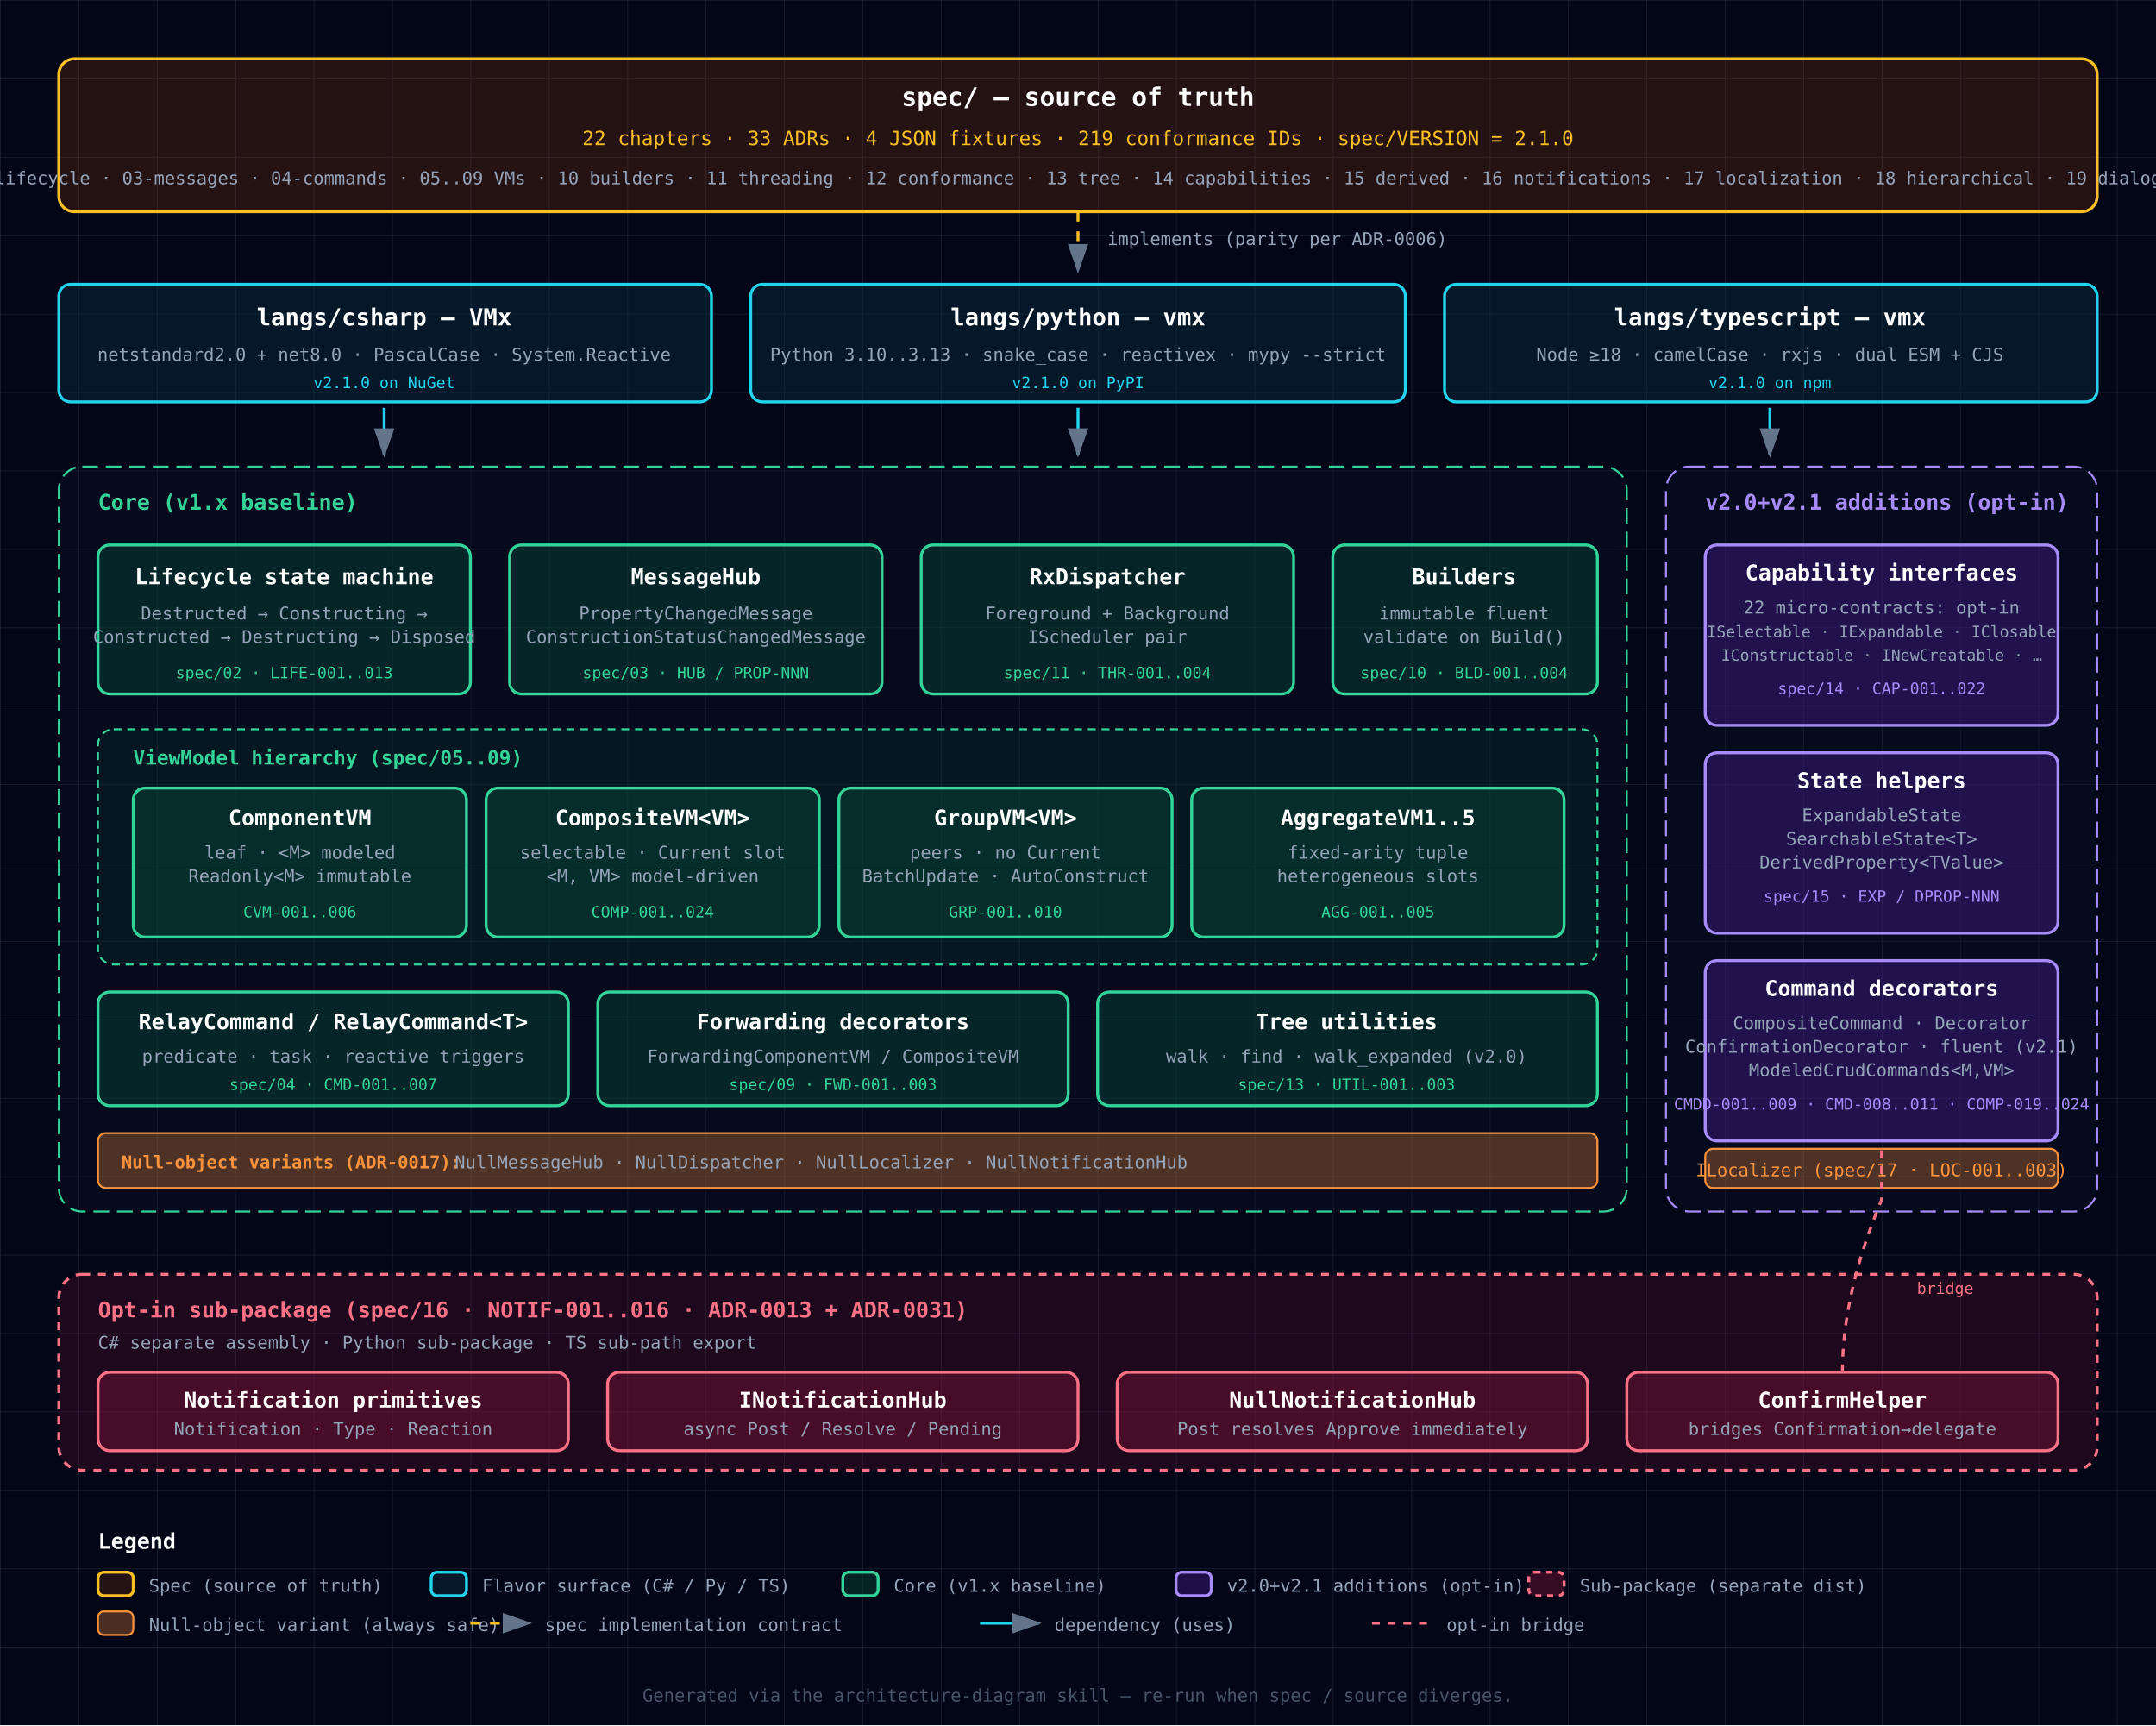
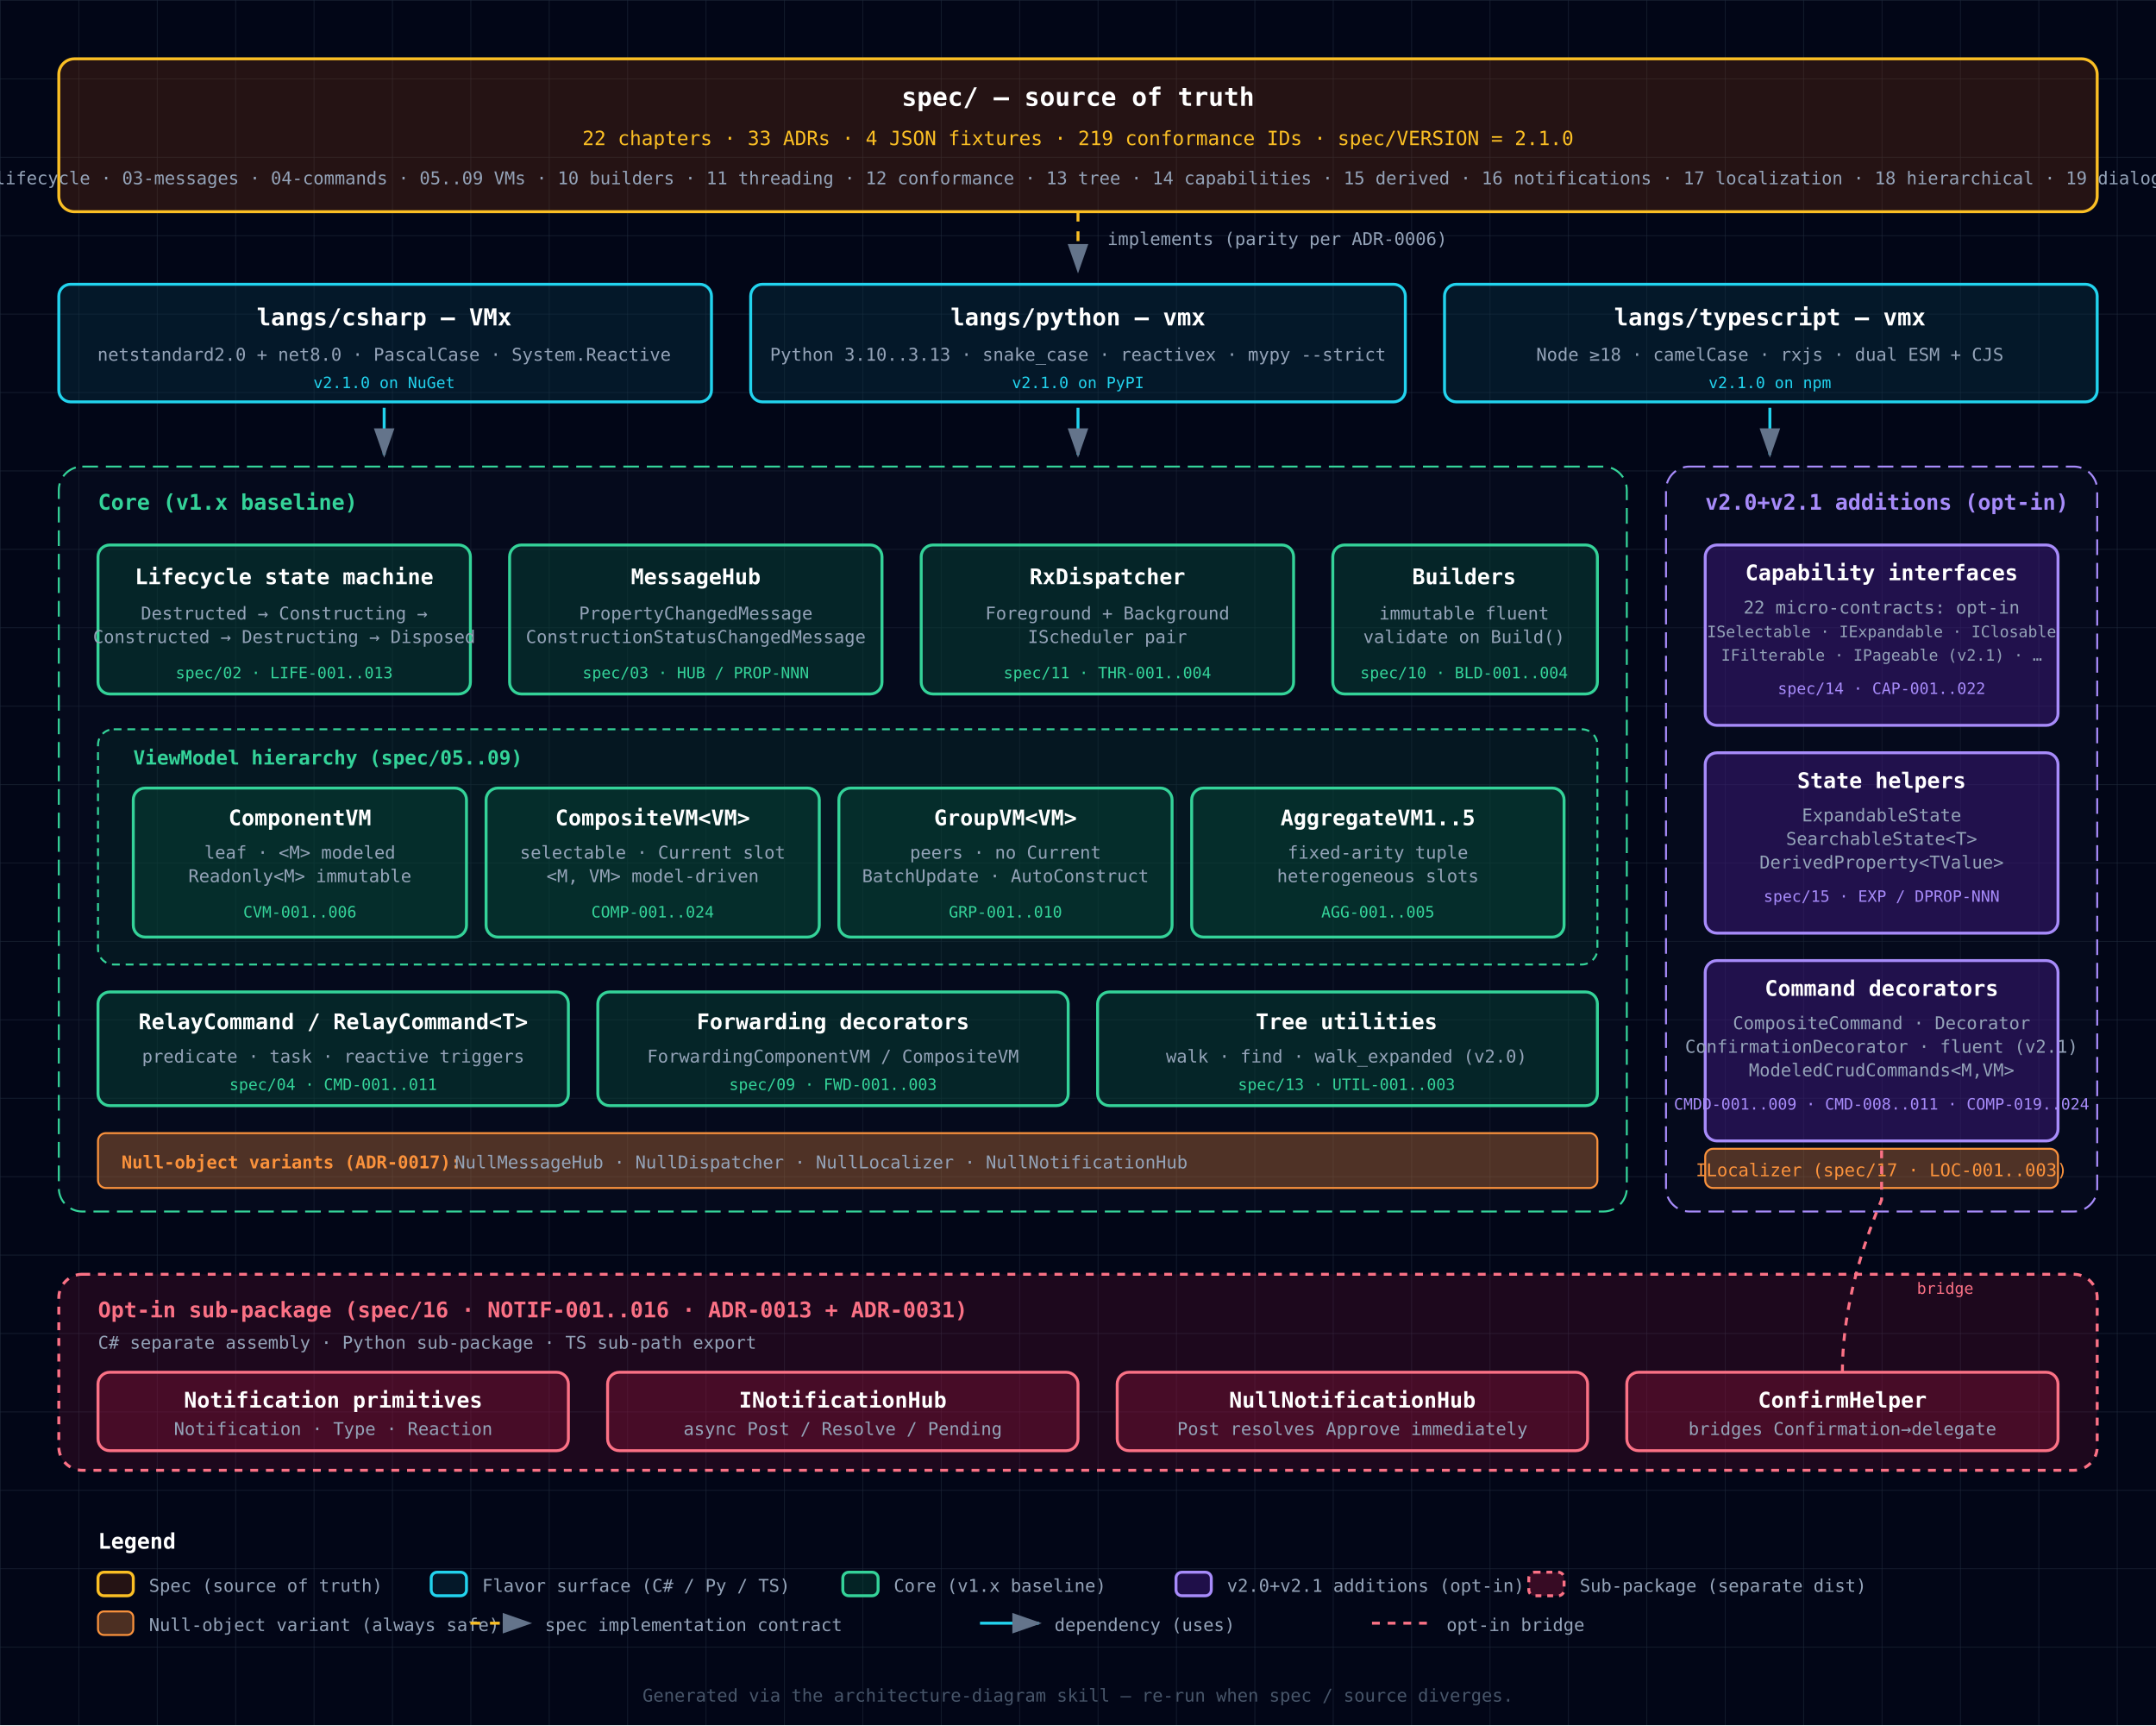
<svg xmlns="http://www.w3.org/2000/svg" viewBox="0 0 1100 880" width="1100" height="880" font-family="ui-monospace, 'JetBrains Mono', Menlo, Consolas, monospace">
  <defs>
    <marker id="arrowhead" markerWidth="10" markerHeight="7" refX="9" refY="3.5" orient="auto">
      <polygon points="0 0, 10 3.5, 0 7" fill="#64748b" />
    </marker>
    <pattern id="grid" width="40" height="40" patternUnits="userSpaceOnUse">
      <path d="M 40 0 L 0 0 0 40" fill="none" stroke="#1e293b" stroke-width="0.5" />
    </pattern>
  </defs>
  <rect width="100%" height="100%" fill="#020617" />
  <rect width="100%" height="100%" fill="url(#grid)" />
  <rect x="30" y="30" width="1040" height="78" rx="8" fill="rgba(120, 53, 15, 0.3)" stroke="#fbbf24" stroke-width="1.5" />
  <text x="550" y="54" fill="white" font-size="13" font-weight="700" text-anchor="middle">spec/ — source of truth</text>
  <text x="550" y="74" fill="#fbbf24" font-size="10" text-anchor="middle">22 chapters · 33 ADRs · 4 JSON fixtures · 219 conformance IDs · spec/VERSION = 2.1.0</text>
  <text x="550" y="94" fill="#94a3b8" font-size="9" text-anchor="middle">00-overview · 01-concepts · 02-lifecycle · 03-messages · 04-commands · 05..09 VMs · 10 builders · 11 threading · 12 conformance · 13 tree · 14 capabilities · 15 derived · 16 notifications · 17 localization · 18 hierarchical · 19 dialogs · 20 form-vm · 21 collections</text>
  <line x1="550" y1="108" x2="550" y2="138" stroke="#fbbf24" stroke-width="1.5" stroke-dasharray="5,5" marker-end="url(#arrowhead)" />
  <text x="565" y="125" fill="#94a3b8" font-size="9">implements (parity per ADR-0006)</text>
  <rect x="30" y="145" width="333" height="60" rx="6" fill="rgba(8, 51, 68, 0.4)" stroke="#22d3ee" stroke-width="1.5" />
  <text x="196" y="166" fill="white" font-size="12" font-weight="600" text-anchor="middle">langs/csharp — VMx</text>
  <text x="196" y="184" fill="#94a3b8" font-size="9" text-anchor="middle">netstandard2.0 + net8.0 · PascalCase · System.Reactive</text>
  <text x="196" y="198" fill="#22d3ee" font-size="8" text-anchor="middle">v2.1.0 on NuGet</text>
  <rect x="383" y="145" width="334" height="60" rx="6" fill="rgba(8, 51, 68, 0.4)" stroke="#22d3ee" stroke-width="1.5" />
  <text x="550" y="166" fill="white" font-size="12" font-weight="600" text-anchor="middle">langs/python — vmx</text>
  <text x="550" y="184" fill="#94a3b8" font-size="9" text-anchor="middle">Python 3.10..3.13 · snake_case · reactivex · mypy --strict</text>
  <text x="550" y="198" fill="#22d3ee" font-size="8" text-anchor="middle">v2.1.0 on PyPI</text>
  <rect x="737" y="145" width="333" height="60" rx="6" fill="rgba(8, 51, 68, 0.4)" stroke="#22d3ee" stroke-width="1.5" />
  <text x="903" y="166" fill="white" font-size="12" font-weight="600" text-anchor="middle">langs/typescript — vmx</text>
  <text x="903" y="184" fill="#94a3b8" font-size="9" text-anchor="middle">Node ≥18 · camelCase · rxjs · dual ESM + CJS</text>
  <text x="903" y="198" fill="#22d3ee" font-size="8" text-anchor="middle">v2.1.0 on npm</text>
  <line x1="196" y1="208" x2="196" y2="232" stroke="#22d3ee" stroke-width="1.5" marker-end="url(#arrowhead)" />
  <line x1="550" y1="208" x2="550" y2="232" stroke="#22d3ee" stroke-width="1.5" marker-end="url(#arrowhead)" />
  <line x1="903" y1="208" x2="903" y2="232" stroke="#22d3ee" stroke-width="1.5" marker-end="url(#arrowhead)" />
  <rect x="30" y="238" width="800" height="380" rx="12" fill="rgba(15, 23, 42, 0.3)" stroke="#34d399" stroke-width="1" stroke-dasharray="8,4" />
  <text x="50" y="260" fill="#34d399" font-size="11" font-weight="700">Core (v1.x baseline)</text>
  <rect x="50" y="278" width="190" height="76" rx="6" fill="rgba(6, 78, 59, 0.4)" stroke="#34d399" stroke-width="1.5" />
  <text x="145" y="298" fill="white" font-size="11" font-weight="600" text-anchor="middle">Lifecycle state machine</text>
  <text x="145" y="316" fill="#94a3b8" font-size="9" text-anchor="middle">Destructed → Constructing →</text>
  <text x="145" y="328" fill="#94a3b8" font-size="9" text-anchor="middle">Constructed → Destructing → Disposed</text>
  <text x="145" y="346" fill="#34d399" font-size="8" text-anchor="middle">spec/02 · LIFE-001..013</text>
  <rect x="260" y="278" width="190" height="76" rx="6" fill="rgba(6, 78, 59, 0.4)" stroke="#34d399" stroke-width="1.5" />
  <text x="355" y="298" fill="white" font-size="11" font-weight="600" text-anchor="middle">MessageHub</text>
  <text x="355" y="316" fill="#94a3b8" font-size="9" text-anchor="middle">PropertyChangedMessage</text>
  <text x="355" y="328" fill="#94a3b8" font-size="9" text-anchor="middle">ConstructionStatusChangedMessage</text>
  <text x="355" y="346" fill="#34d399" font-size="8" text-anchor="middle">spec/03 · HUB / PROP-NNN</text>
  <rect x="470" y="278" width="190" height="76" rx="6" fill="rgba(6, 78, 59, 0.4)" stroke="#34d399" stroke-width="1.5" />
  <text x="565" y="298" fill="white" font-size="11" font-weight="600" text-anchor="middle">RxDispatcher</text>
  <text x="565" y="316" fill="#94a3b8" font-size="9" text-anchor="middle">Foreground + Background</text>
  <text x="565" y="328" fill="#94a3b8" font-size="9" text-anchor="middle">IScheduler pair</text>
  <text x="565" y="346" fill="#34d399" font-size="8" text-anchor="middle">spec/11 · THR-001..004</text>
  <rect x="680" y="278" width="135" height="76" rx="6" fill="rgba(6, 78, 59, 0.4)" stroke="#34d399" stroke-width="1.5" />
  <text x="747" y="298" fill="white" font-size="11" font-weight="600" text-anchor="middle">Builders</text>
  <text x="747" y="316" fill="#94a3b8" font-size="9" text-anchor="middle">immutable fluent</text>
  <text x="747" y="328" fill="#94a3b8" font-size="9" text-anchor="middle">validate on Build()</text>
  <text x="747" y="346" fill="#34d399" font-size="8" text-anchor="middle">spec/10 · BLD-001..004</text>
  <rect x="50" y="372" width="765" height="120" rx="8" fill="rgba(6, 78, 59, 0.2)" stroke="#34d399" stroke-width="1" stroke-dasharray="4,3" />
  <text x="68" y="390" fill="#34d399" font-size="10" font-weight="700">ViewModel hierarchy (spec/05..09)</text>
  <rect x="68" y="402" width="170" height="76" rx="6" fill="rgba(6, 78, 59, 0.4)" stroke="#34d399" stroke-width="1.5" />
  <text x="153" y="421" fill="white" font-size="11" font-weight="600" text-anchor="middle">ComponentVM</text>
  <text x="153" y="438" fill="#94a3b8" font-size="9" text-anchor="middle">leaf · &lt;M&gt; modeled</text>
  <text x="153" y="450" fill="#94a3b8" font-size="9" text-anchor="middle">Readonly&lt;M&gt; immutable</text>
  <text x="153" y="468" fill="#34d399" font-size="8" text-anchor="middle">CVM-001..006</text>
  <rect x="248" y="402" width="170" height="76" rx="6" fill="rgba(6, 78, 59, 0.4)" stroke="#34d399" stroke-width="1.5" />
  <text x="333" y="421" fill="white" font-size="11" font-weight="600" text-anchor="middle">CompositeVM&lt;VM&gt;</text>
  <text x="333" y="438" fill="#94a3b8" font-size="9" text-anchor="middle">selectable · Current slot</text>
  <text x="333" y="450" fill="#94a3b8" font-size="9" text-anchor="middle">&lt;M, VM&gt; model-driven</text>
  <text x="333" y="468" fill="#34d399" font-size="8" text-anchor="middle">COMP-001..024</text>
  <rect x="428" y="402" width="170" height="76" rx="6" fill="rgba(6, 78, 59, 0.4)" stroke="#34d399" stroke-width="1.5" />
  <text x="513" y="421" fill="white" font-size="11" font-weight="600" text-anchor="middle">GroupVM&lt;VM&gt;</text>
  <text x="513" y="438" fill="#94a3b8" font-size="9" text-anchor="middle">peers · no Current</text>
  <text x="513" y="450" fill="#94a3b8" font-size="9" text-anchor="middle">BatchUpdate · AutoConstruct</text>
  <text x="513" y="468" fill="#34d399" font-size="8" text-anchor="middle">GRP-001..010</text>
  <rect x="608" y="402" width="190" height="76" rx="6" fill="rgba(6, 78, 59, 0.4)" stroke="#34d399" stroke-width="1.5" />
  <text x="703" y="421" fill="white" font-size="11" font-weight="600" text-anchor="middle">AggregateVM1..5</text>
  <text x="703" y="438" fill="#94a3b8" font-size="9" text-anchor="middle">fixed-arity tuple</text>
  <text x="703" y="450" fill="#94a3b8" font-size="9" text-anchor="middle">heterogeneous slots</text>
  <text x="703" y="468" fill="#34d399" font-size="8" text-anchor="middle">AGG-001..005</text>
  <rect x="50" y="506" width="240" height="58" rx="6" fill="rgba(6, 78, 59, 0.4)" stroke="#34d399" stroke-width="1.5" />
  <text x="170" y="525" fill="white" font-size="11" font-weight="600" text-anchor="middle">RelayCommand / RelayCommand&lt;T&gt;</text>
  <text x="170" y="542" fill="#94a3b8" font-size="9" text-anchor="middle">predicate · task · reactive triggers</text>
-   <text x="170" y="556" fill="#34d399" font-size="8" text-anchor="middle">spec/04 · CMD-001..007</text>
+   <text x="170" y="556" fill="#34d399" font-size="8" text-anchor="middle">spec/04 · CMD-001..011</text>
  <rect x="305" y="506" width="240" height="58" rx="6" fill="rgba(6, 78, 59, 0.4)" stroke="#34d399" stroke-width="1.5" />
  <text x="425" y="525" fill="white" font-size="11" font-weight="600" text-anchor="middle">Forwarding decorators</text>
  <text x="425" y="542" fill="#94a3b8" font-size="9" text-anchor="middle">ForwardingComponentVM / CompositeVM</text>
  <text x="425" y="556" fill="#34d399" font-size="8" text-anchor="middle">spec/09 · FWD-001..003</text>
  <rect x="560" y="506" width="255" height="58" rx="6" fill="rgba(6, 78, 59, 0.4)" stroke="#34d399" stroke-width="1.5" />
  <text x="687" y="525" fill="white" font-size="11" font-weight="600" text-anchor="middle">Tree utilities</text>
  <text x="687" y="542" fill="#94a3b8" font-size="9" text-anchor="middle">walk · find · walk_expanded (v2.0)</text>
  <text x="687" y="556" fill="#34d399" font-size="8" text-anchor="middle">spec/13 · UTIL-001..003</text>
  <rect x="50" y="578" width="765" height="28" rx="4" fill="rgba(251, 146, 60, 0.3)" stroke="#fb923c" stroke-width="1" />
  <text x="62" y="596" fill="#fb923c" font-size="9" font-weight="600">Null-object variants (ADR-0017):</text>
  <text x="232" y="596" fill="#94a3b8" font-size="9">NullMessageHub  ·  NullDispatcher  ·  NullLocalizer  ·  NullNotificationHub</text>
  <rect x="850" y="238" width="220" height="380" rx="12" fill="rgba(15, 23, 42, 0.3)" stroke="#a78bfa" stroke-width="1" stroke-dasharray="8,4" />
  <text x="870" y="260" fill="#a78bfa" font-size="11" font-weight="700">v2.0+v2.1 additions (opt-in)</text>
  <rect x="870" y="278" width="180" height="92" rx="6" fill="rgba(76, 29, 149, 0.4)" stroke="#a78bfa" stroke-width="1.5" />
  <text x="960" y="296" fill="white" font-size="11" font-weight="600" text-anchor="middle">Capability interfaces</text>
  <text x="960" y="313" fill="#94a3b8" font-size="9" text-anchor="middle">22 micro-contracts: opt-in</text>
  <text x="960" y="325" fill="#94a3b8" font-size="8" text-anchor="middle">ISelectable · IExpandable · IClosable</text>
-   <text x="960" y="337" fill="#94a3b8" font-size="8" text-anchor="middle">IConstructable · INewCreatable · …</text>
+   <text x="960" y="337" fill="#94a3b8" font-size="8" text-anchor="middle">IFilterable · IPageable (v2.1) · …</text>
  <text x="960" y="354" fill="#a78bfa" font-size="8" text-anchor="middle">spec/14 · CAP-001..022</text>
  <rect x="870" y="384" width="180" height="92" rx="6" fill="rgba(76, 29, 149, 0.4)" stroke="#a78bfa" stroke-width="1.5" />
  <text x="960" y="402" fill="white" font-size="11" font-weight="600" text-anchor="middle">State helpers</text>
  <text x="960" y="419" fill="#94a3b8" font-size="9" text-anchor="middle">ExpandableState</text>
  <text x="960" y="431" fill="#94a3b8" font-size="9" text-anchor="middle">SearchableState&lt;T&gt;</text>
  <text x="960" y="443" fill="#94a3b8" font-size="9" text-anchor="middle">DerivedProperty&lt;TValue&gt;</text>
  <text x="960" y="460" fill="#a78bfa" font-size="8" text-anchor="middle">spec/15 · EXP / DPROP-NNN</text>
  <rect x="870" y="490" width="180" height="92" rx="6" fill="rgba(76, 29, 149, 0.4)" stroke="#a78bfa" stroke-width="1.5" />
  <text x="960" y="508" fill="white" font-size="11" font-weight="600" text-anchor="middle">Command decorators</text>
  <text x="960" y="525" fill="#94a3b8" font-size="9" text-anchor="middle">CompositeCommand · Decorator</text>
  <text x="960" y="537" fill="#94a3b8" font-size="9" text-anchor="middle">ConfirmationDecorator · fluent (v2.1)</text>
  <text x="960" y="549" fill="#94a3b8" font-size="9" text-anchor="middle">ModeledCrudCommands&lt;M,VM&gt;</text>
  <text x="960" y="566" fill="#a78bfa" font-size="8" text-anchor="middle">CMDD-001..009 · CMD-008..011 · COMP-019..024</text>
  <rect x="870" y="586" width="180" height="20" rx="4" fill="rgba(251, 146, 60, 0.3)" stroke="#fb923c" stroke-width="1" />
  <text x="960" y="600" fill="#fb923c" font-size="9" text-anchor="middle">ILocalizer (spec/17 · LOC-001..003)</text>
  <rect x="30" y="650" width="1040" height="100" rx="12" fill="rgba(136, 19, 55, 0.2)" stroke="#fb7185" stroke-width="1.5" stroke-dasharray="4,4" />
  <text x="50" y="672" fill="#fb7185" font-size="11" font-weight="700">Opt-in sub-package (spec/16 · NOTIF-001..016 · ADR-0013 + ADR-0031)</text>
  <text x="50" y="688" fill="#94a3b8" font-size="9">C# separate assembly · Python sub-package · TS sub-path export</text>
  <rect x="50" y="700" width="240" height="40" rx="6" fill="rgba(136, 19, 55, 0.4)" stroke="#fb7185" stroke-width="1.5" />
  <text x="170" y="718" fill="white" font-size="11" font-weight="600" text-anchor="middle">Notification primitives</text>
  <text x="170" y="732" fill="#94a3b8" font-size="9" text-anchor="middle">Notification · Type · Reaction</text>
  <rect x="310" y="700" width="240" height="40" rx="6" fill="rgba(136, 19, 55, 0.4)" stroke="#fb7185" stroke-width="1.5" />
  <text x="430" y="718" fill="white" font-size="11" font-weight="600" text-anchor="middle">INotificationHub</text>
  <text x="430" y="732" fill="#94a3b8" font-size="9" text-anchor="middle">async Post / Resolve / Pending</text>
  <rect x="570" y="700" width="240" height="40" rx="6" fill="rgba(136, 19, 55, 0.4)" stroke="#fb7185" stroke-width="1.5" />
  <text x="690" y="718" fill="white" font-size="11" font-weight="600" text-anchor="middle">NullNotificationHub</text>
  <text x="690" y="732" fill="#94a3b8" font-size="9" text-anchor="middle">Post resolves Approve immediately</text>
  <rect x="830" y="700" width="220" height="40" rx="6" fill="rgba(136, 19, 55, 0.4)" stroke="#fb7185" stroke-width="1.5" />
  <text x="940" y="718" fill="white" font-size="11" font-weight="600" text-anchor="middle">ConfirmHelper</text>
  <text x="940" y="732" fill="#94a3b8" font-size="9" text-anchor="middle">bridges Confirmation→delegate</text>
  <path d="M 940 700 Q 940 660 960 612 L 960 586" fill="none" stroke="#fb7185" stroke-width="1.5" stroke-dasharray="4,4" />
  <text x="978" y="660" fill="#fb7185" font-size="8">bridge</text>
  <text x="50" y="790" fill="white" font-size="11" font-weight="700">Legend</text>
  <rect x="50" y="802" width="18" height="12" rx="3" fill="rgba(120, 53, 15, 0.3)" stroke="#fbbf24" stroke-width="1.5" />
  <text x="76" y="812" fill="#94a3b8" font-size="9">Spec (source of truth)</text>
  <rect x="220" y="802" width="18" height="12" rx="3" fill="rgba(8, 51, 68, 0.4)" stroke="#22d3ee" stroke-width="1.5" />
  <text x="246" y="812" fill="#94a3b8" font-size="9">Flavor surface (C# / Py / TS)</text>
  <rect x="430" y="802" width="18" height="12" rx="3" fill="rgba(6, 78, 59, 0.4)" stroke="#34d399" stroke-width="1.5" />
  <text x="456" y="812" fill="#94a3b8" font-size="9">Core (v1.x baseline)</text>
  <rect x="600" y="802" width="18" height="12" rx="3" fill="rgba(76, 29, 149, 0.4)" stroke="#a78bfa" stroke-width="1.5" />
  <text x="626" y="812" fill="#94a3b8" font-size="9">v2.0+v2.1 additions (opt-in)</text>
  <rect x="780" y="802" width="18" height="12" rx="3" fill="rgba(136, 19, 55, 0.4)" stroke="#fb7185" stroke-width="1.5" stroke-dasharray="3,3" />
  <text x="806" y="812" fill="#94a3b8" font-size="9">Sub-package (separate dist)</text>
  <rect x="50" y="822" width="18" height="12" rx="3" fill="rgba(251, 146, 60, 0.3)" stroke="#fb923c" stroke-width="1" />
  <text x="76" y="832" fill="#94a3b8" font-size="9">Null-object variant (always safe)</text>
  <line x1="240" y1="828" x2="270" y2="828" stroke="#fbbf24" stroke-width="1.5" stroke-dasharray="5,5" marker-end="url(#arrowhead)" />
  <text x="278" y="832" fill="#94a3b8" font-size="9">spec implementation contract</text>
  <line x1="500" y1="828" x2="530" y2="828" stroke="#22d3ee" stroke-width="1.5" marker-end="url(#arrowhead)" />
  <text x="538" y="832" fill="#94a3b8" font-size="9">dependency (uses)</text>
  <line x1="700" y1="828" x2="730" y2="828" stroke="#fb7185" stroke-width="1.5" stroke-dasharray="4,4" />
  <text x="738" y="832" fill="#94a3b8" font-size="9">opt-in bridge</text>
  <text x="550" y="868" fill="#475569" font-size="9" text-anchor="middle">Generated via the architecture-diagram skill — re-run when spec / source diverges.</text>
</svg>
